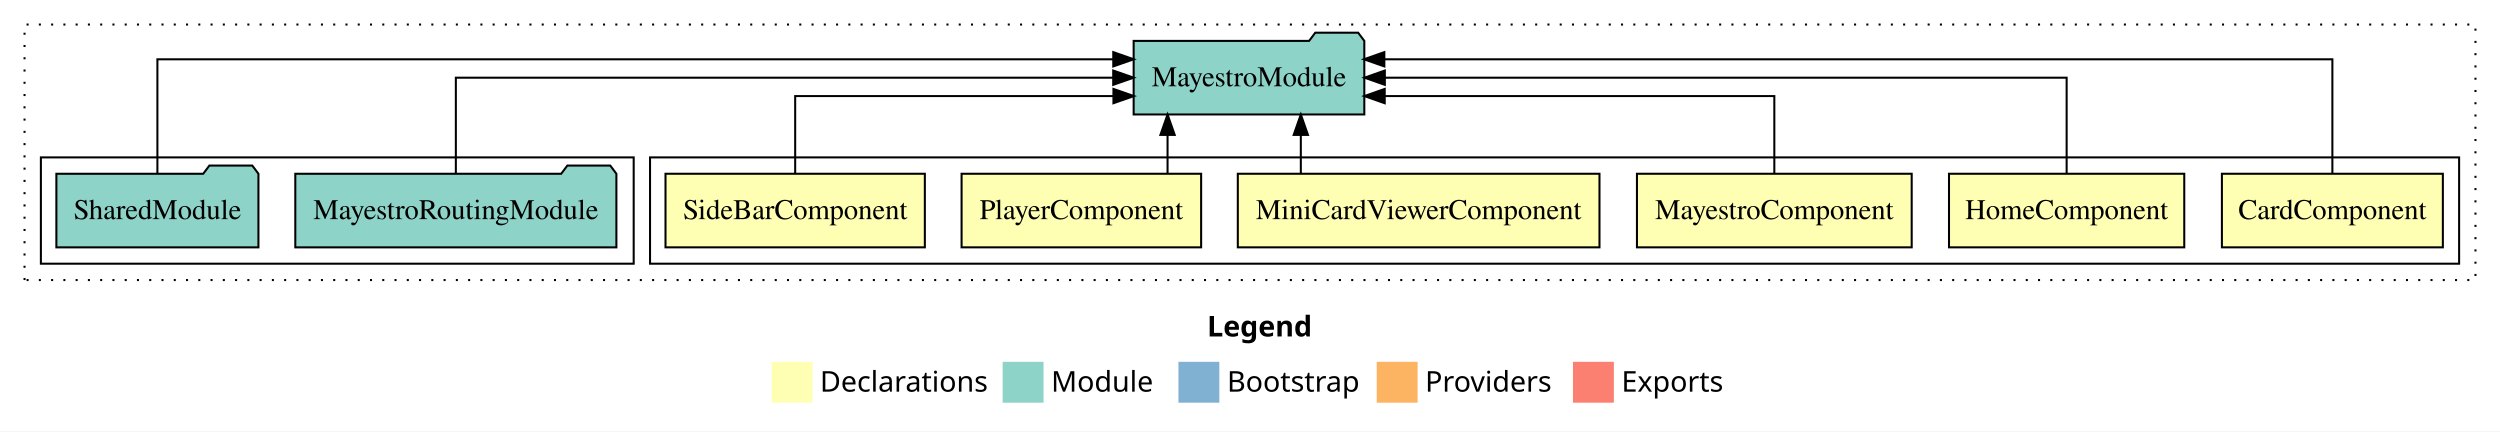
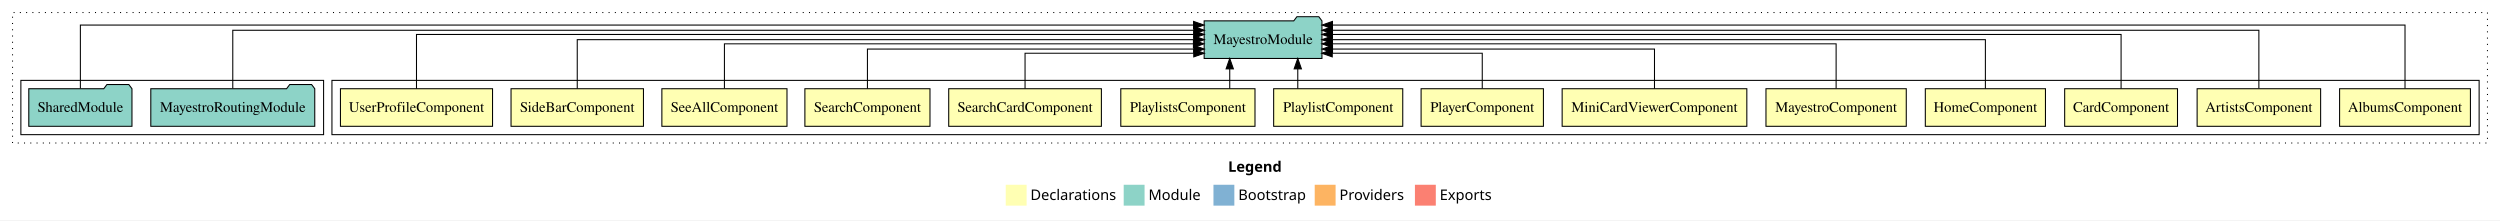
- <svg xmlns="http://www.w3.org/2000/svg" width="1223pt" height="211pt" viewBox="0.00 0.00 1223.00 211.00">
+ <svg xmlns="http://www.w3.org/2000/svg" width="2395pt" height="211pt" viewBox="0.00 0.00 2395.00 211.00">
  <g id="graph0" class="graph" transform="scale(1 1) rotate(0) translate(4 207)">
-     <polygon fill="#ffffff" stroke="transparent" points="-4,4 -4,-207 1219,-207 1219,4 -4,4" />
-     <text text-anchor="start" x="586.509" y="-42.4" font-family="sans-serif" font-weight="bold" font-size="14.00" fill="#000000">Legend</text>
-     <polygon fill="#ffffb3" stroke="transparent" points="373.5,-10 373.5,-30 393.5,-30 393.5,-10 373.5,-10" />
-     <text text-anchor="start" x="397.129" y="-15.4" font-family="sans-serif" font-size="14.00" fill="#000000">  Declarations</text>
-     <polygon fill="#8dd3c7" stroke="transparent" points="486.5,-10 486.5,-30 506.5,-30 506.5,-10 486.5,-10" />
-     <text text-anchor="start" x="510.225" y="-15.4" font-family="sans-serif" font-size="14.00" fill="#000000">  Module</text>
-     <polygon fill="#80b1d3" stroke="transparent" points="572.5,-10 572.5,-30 592.5,-30 592.5,-10 572.5,-10" />
-     <text text-anchor="start" x="596.281" y="-15.4" font-family="sans-serif" font-size="14.00" fill="#000000">  Bootstrap</text>
-     <polygon fill="#fdb462" stroke="transparent" points="669.5,-10 669.5,-30 689.5,-30 689.5,-10 669.5,-10" />
-     <text text-anchor="start" x="693.173" y="-15.4" font-family="sans-serif" font-size="14.00" fill="#000000">  Providers</text>
-     <polygon fill="#fb8072" stroke="transparent" points="765.5,-10 765.5,-30 785.5,-30 785.5,-10 765.5,-10" />
-     <text text-anchor="start" x="789.226" y="-15.4" font-family="sans-serif" font-size="14.00" fill="#000000">  Exports</text>
+     <polygon fill="#ffffff" stroke="transparent" points="-4,4 -4,-207 2391,-207 2391,4 -4,4" />
+     <text text-anchor="start" x="1172.509" y="-42.4" font-family="sans-serif" font-weight="bold" font-size="14.00" fill="#000000">Legend</text>
+     <polygon fill="#ffffb3" stroke="transparent" points="959.5,-10 959.5,-30 979.5,-30 979.5,-10 959.5,-10" />
+     <text text-anchor="start" x="983.129" y="-15.4" font-family="sans-serif" font-size="14.00" fill="#000000">  Declarations</text>
+     <polygon fill="#8dd3c7" stroke="transparent" points="1072.5,-10 1072.5,-30 1092.5,-30 1092.5,-10 1072.5,-10" />
+     <text text-anchor="start" x="1096.225" y="-15.4" font-family="sans-serif" font-size="14.00" fill="#000000">  Module</text>
+     <polygon fill="#80b1d3" stroke="transparent" points="1158.5,-10 1158.5,-30 1178.5,-30 1178.5,-10 1158.5,-10" />
+     <text text-anchor="start" x="1182.281" y="-15.4" font-family="sans-serif" font-size="14.00" fill="#000000">  Bootstrap</text>
+     <polygon fill="#fdb462" stroke="transparent" points="1255.5,-10 1255.5,-30 1275.5,-30 1275.5,-10 1255.5,-10" />
+     <text text-anchor="start" x="1279.173" y="-15.4" font-family="sans-serif" font-size="14.00" fill="#000000">  Providers</text>
+     <polygon fill="#fb8072" stroke="transparent" points="1351.5,-10 1351.5,-30 1371.5,-30 1371.5,-10 1351.5,-10" />
+     <text text-anchor="start" x="1375.226" y="-15.4" font-family="sans-serif" font-size="14.00" fill="#000000">  Exports</text>
    <g id="clust1" class="cluster">
-       <polygon fill="none" stroke="#000000" stroke-dasharray="1,5" points="8,-70 8,-195 1207,-195 1207,-70 8,-70" />
+       <polygon fill="none" stroke="#000000" stroke-dasharray="1,5" points="8,-70 8,-195 2379,-195 2379,-70 8,-70" />
    </g>
    <g id="clust2" class="cluster">
-       <polygon fill="none" stroke="#000000" points="314,-78 314,-130 1199,-130 1199,-78 314,-78" />
+       <polygon fill="none" stroke="#000000" points="314,-78 314,-130 2371,-130 2371,-78 314,-78" />
    </g>
-     <g id="clust9" class="cluster">
+     <g id="clust17" class="cluster">
      <polygon fill="none" stroke="#000000" points="16,-78 16,-130 306,-130 306,-78 16,-78" />
    </g>
    <g id="node1" class="node">
-       <polygon fill="#ffffb3" stroke="#000000" points="1191.045,-122 1082.955,-122 1082.955,-86 1191.045,-86 1191.045,-122" />
-       <text text-anchor="middle" x="1137" y="-99.8" font-family="Times,serif" font-size="14.00" fill="#000000">CardComponent</text>
+       <polygon fill="#ffffb3" stroke="#000000" points="2362.665,-122 2237.335,-122 2237.335,-86 2362.665,-86 2362.665,-122" />
+       <text text-anchor="middle" x="2300" y="-99.8" font-family="Times,serif" font-size="14.00" fill="#000000">AlbumsComponent</text>
+     </g>
+     <g id="node15" class="node">
+       <polygon fill="#8dd3c7" stroke="#000000" points="1262.42,-187 1259.42,-191 1238.42,-191 1235.42,-187 1149.58,-187 1149.58,-151 1262.42,-151 1262.42,-187" />
+       <text text-anchor="middle" x="1206" y="-164.8" font-family="Times,serif" font-size="14.00" fill="#000000">MayestroModule</text>
+     </g>
+     <g id="edge1" class="edge">
+       <path fill="none" stroke="#000000" d="M2300,-122.323C2300,-145.66 2300,-183 2300,-183 2300,-183 1272.514,-183 1272.514,-183" />
+       <polygon fill="#000000" stroke="#000000" points="1272.514,-179.5 1262.514,-183 1272.514,-186.5 1272.514,-179.5" />
+     </g>
+     <g id="node2" class="node">
+       <polygon fill="#ffffb3" stroke="#000000" points="2219.161,-122 2100.839,-122 2100.839,-86 2219.161,-86 2219.161,-122" />
+       <text text-anchor="middle" x="2160" y="-99.8" font-family="Times,serif" font-size="14.00" fill="#000000">ArtistsComponent</text>
+     </g>
+     <g id="edge2" class="edge">
+       <path fill="none" stroke="#000000" d="M2160,-122.292C2160,-144.206 2160,-178 2160,-178 2160,-178 1272.467,-178 1272.467,-178" />
+       <polygon fill="#000000" stroke="#000000" points="1272.467,-174.5 1262.467,-178 1272.467,-181.5 1272.467,-174.5" />
+     </g>
+     <g id="node3" class="node">
+       <polygon fill="#ffffb3" stroke="#000000" points="2082.045,-122 1973.955,-122 1973.955,-86 2082.045,-86 2082.045,-122" />
+       <text text-anchor="middle" x="2028" y="-99.8" font-family="Times,serif" font-size="14.00" fill="#000000">CardComponent</text>
+     </g>
+     <g id="edge3" class="edge">
+       <path fill="none" stroke="#000000" d="M2028,-122.027C2028,-142.767 2028,-174 2028,-174 2028,-174 1272.499,-174 1272.499,-174" />
+       <polygon fill="#000000" stroke="#000000" points="1272.499,-170.5 1262.499,-174 1272.499,-177.5 1272.499,-170.5" />
+     </g>
+     <g id="node4" class="node">
+       <polygon fill="#ffffb3" stroke="#000000" points="1955.545,-122 1840.455,-122 1840.455,-86 1955.545,-86 1955.545,-122" />
+       <text text-anchor="middle" x="1898" y="-99.8" font-family="Times,serif" font-size="14.00" fill="#000000">HomeComponent</text>
+     </g>
+     <g id="edge4" class="edge">
+       <path fill="none" stroke="#000000" d="M1898,-122.106C1898,-141.339 1898,-169 1898,-169 1898,-169 1272.336,-169 1272.336,-169" />
+       <polygon fill="#000000" stroke="#000000" points="1272.336,-165.5 1262.336,-169 1272.336,-172.5 1272.336,-165.5" />
+     </g>
+     <g id="node5" class="node">
+       <polygon fill="#ffffb3" stroke="#000000" points="1822.202,-122 1687.798,-122 1687.798,-86 1822.202,-86 1822.202,-122" />
+       <text text-anchor="middle" x="1755" y="-99.8" font-family="Times,serif" font-size="14.00" fill="#000000">MayestroComponent</text>
+     </g>
+     <g id="edge5" class="edge">
+       <path fill="none" stroke="#000000" d="M1755,-122.302C1755,-140.27 1755,-165 1755,-165 1755,-165 1272.428,-165 1272.428,-165" />
+       <polygon fill="#000000" stroke="#000000" points="1272.428,-161.5 1262.428,-165 1272.428,-168.5 1272.428,-161.5" />
+     </g>
+     <g id="node6" class="node">
+       <polygon fill="#ffffb3" stroke="#000000" points="1669.464,-122 1492.536,-122 1492.536,-86 1669.464,-86 1669.464,-122" />
+       <text text-anchor="middle" x="1581" y="-99.8" font-family="Times,serif" font-size="14.00" fill="#000000">MiniCardViewerComponent</text>
+     </g>
+     <g id="edge6" class="edge">
+       <path fill="none" stroke="#000000" d="M1581,-122.027C1581,-138.398 1581,-160 1581,-160 1581,-160 1272.547,-160 1272.547,-160" />
+       <polygon fill="#000000" stroke="#000000" points="1272.547,-156.5 1262.547,-160 1272.547,-163.5 1272.547,-156.5" />
    </g>
    <g id="node7" class="node">
-       <polygon fill="#8dd3c7" stroke="#000000" points="663.42,-187 660.42,-191 639.42,-191 636.42,-187 550.58,-187 550.58,-151 663.42,-151 663.42,-187" />
-       <text text-anchor="middle" x="607" y="-164.8" font-family="Times,serif" font-size="14.00" fill="#000000">MayestroModule</text>
+       <polygon fill="#ffffb3" stroke="#000000" points="1474.595,-122 1357.405,-122 1357.405,-86 1474.595,-86 1474.595,-122" />
+       <text text-anchor="middle" x="1416" y="-99.8" font-family="Times,serif" font-size="14.00" fill="#000000">PlayerComponent</text>
    </g>
-     <g id="edge1" class="edge">
-       <path fill="none" stroke="#000000" d="M1137,-122.292C1137,-144.206 1137,-178 1137,-178 1137,-178 673.217,-178 673.217,-178" />
-       <polygon fill="#000000" stroke="#000000" points="673.218,-174.5 663.217,-178 673.217,-181.5 673.218,-174.5" />
-     </g>
-     <g id="node2" class="node">
-       <polygon fill="#ffffb3" stroke="#000000" points="1064.545,-122 949.455,-122 949.455,-86 1064.545,-86 1064.545,-122" />
-       <text text-anchor="middle" x="1007" y="-99.8" font-family="Times,serif" font-size="14.00" fill="#000000">HomeComponent</text>
-     </g>
-     <g id="edge2" class="edge">
-       <path fill="none" stroke="#000000" d="M1007,-122.106C1007,-141.339 1007,-169 1007,-169 1007,-169 673.462,-169 673.462,-169" />
-       <polygon fill="#000000" stroke="#000000" points="673.462,-165.5 663.462,-169 673.462,-172.5 673.462,-165.5" />
-     </g>
-     <g id="node3" class="node">
-       <polygon fill="#ffffb3" stroke="#000000" points="931.202,-122 796.798,-122 796.798,-86 931.202,-86 931.202,-122" />
-       <text text-anchor="middle" x="864" y="-99.8" font-family="Times,serif" font-size="14.00" fill="#000000">MayestroComponent</text>
-     </g>
-     <g id="edge3" class="edge">
-       <path fill="none" stroke="#000000" d="M864,-122.027C864,-138.398 864,-160 864,-160 864,-160 673.4,-160 673.4,-160" />
-       <polygon fill="#000000" stroke="#000000" points="673.4,-156.5 663.4,-160 673.4,-163.5 673.4,-156.5" />
-     </g>
-     <g id="node4" class="node">
-       <polygon fill="#ffffb3" stroke="#000000" points="778.464,-122 601.536,-122 601.536,-86 778.464,-86 778.464,-122" />
-       <text text-anchor="middle" x="690" y="-99.8" font-family="Times,serif" font-size="14.00" fill="#000000">MiniCardViewerComponent</text>
-     </g>
-     <g id="edge4" class="edge">
-       <path fill="none" stroke="#000000" d="M632.364,-122.106C632.364,-122.106 632.364,-140.991 632.364,-140.991" />
-       <polygon fill="#000000" stroke="#000000" points="628.864,-140.991 632.364,-150.991 635.864,-140.991 628.864,-140.991" />
-     </g>
-     <g id="node5" class="node">
-       <polygon fill="#ffffb3" stroke="#000000" points="583.595,-122 466.405,-122 466.405,-86 583.595,-86 583.595,-122" />
-       <text text-anchor="middle" x="525" y="-99.8" font-family="Times,serif" font-size="14.00" fill="#000000">PlayerComponent</text>
-     </g>
-     <g id="edge5" class="edge">
-       <path fill="none" stroke="#000000" d="M567.169,-122.106C567.169,-122.106 567.169,-140.991 567.169,-140.991" />
-       <polygon fill="#000000" stroke="#000000" points="563.669,-140.991 567.169,-150.991 570.669,-140.991 563.669,-140.991" />
-     </g>
-     <g id="node6" class="node">
-       <polygon fill="#ffffb3" stroke="#000000" points="448.433,-122 321.567,-122 321.567,-86 448.433,-86 448.433,-122" />
-       <text text-anchor="middle" x="385" y="-99.8" font-family="Times,serif" font-size="14.00" fill="#000000">SideBarComponent</text>
-     </g>
-     <g id="edge6" class="edge">
-       <path fill="none" stroke="#000000" d="M385,-122.027C385,-138.398 385,-160 385,-160 385,-160 540.693,-160 540.693,-160" />
-       <polygon fill="#000000" stroke="#000000" points="540.693,-163.5 550.693,-160 540.693,-156.5 540.693,-163.5" />
+     <g id="edge7" class="edge">
+       <path fill="none" stroke="#000000" d="M1416,-122.187C1416,-137.182 1416,-156 1416,-156 1416,-156 1272.276,-156 1272.276,-156" />
+       <polygon fill="#000000" stroke="#000000" points="1272.276,-152.5 1262.276,-156 1272.276,-159.5 1272.276,-152.5" />
    </g>
    <g id="node8" class="node">
+       <polygon fill="#ffffb3" stroke="#000000" points="1339.837,-122 1216.163,-122 1216.163,-86 1339.837,-86 1339.837,-122" />
+       <text text-anchor="middle" x="1278" y="-99.8" font-family="Times,serif" font-size="14.00" fill="#000000">PlaylistComponent</text>
+     </g>
+     <g id="edge8" class="edge">
+       <path fill="none" stroke="#000000" d="M1239.271,-122.106C1239.271,-122.106 1239.271,-140.991 1239.271,-140.991" />
+       <polygon fill="#000000" stroke="#000000" points="1235.771,-140.991 1239.271,-150.991 1242.771,-140.991 1235.771,-140.991" />
+     </g>
+     <g id="node9" class="node">
+       <polygon fill="#ffffb3" stroke="#000000" points="1198.281,-122 1069.719,-122 1069.719,-86 1198.281,-86 1198.281,-122" />
+       <text text-anchor="middle" x="1134" y="-99.8" font-family="Times,serif" font-size="14.00" fill="#000000">PlaylistsComponent</text>
+     </g>
+     <g id="edge9" class="edge">
+       <path fill="none" stroke="#000000" d="M1174.091,-122.106C1174.091,-122.106 1174.091,-140.991 1174.091,-140.991" />
+       <polygon fill="#000000" stroke="#000000" points="1170.591,-140.991 1174.091,-150.991 1177.591,-140.991 1170.591,-140.991" />
+     </g>
+     <g id="node10" class="node">
+       <polygon fill="#ffffb3" stroke="#000000" points="1051.132,-122 904.868,-122 904.868,-86 1051.132,-86 1051.132,-122" />
+       <text text-anchor="middle" x="978" y="-99.8" font-family="Times,serif" font-size="14.00" fill="#000000">SearchCardComponent</text>
+     </g>
+     <g id="edge10" class="edge">
+       <path fill="none" stroke="#000000" d="M978,-122.187C978,-137.182 978,-156 978,-156 978,-156 1139.64,-156 1139.64,-156" />
+       <polygon fill="#000000" stroke="#000000" points="1139.64,-159.5 1149.64,-156 1139.64,-152.5 1139.64,-159.5" />
+     </g>
+     <g id="node11" class="node">
+       <polygon fill="#ffffb3" stroke="#000000" points="886.92,-122 767.08,-122 767.08,-86 886.92,-86 886.92,-122" />
+       <text text-anchor="middle" x="827" y="-99.8" font-family="Times,serif" font-size="14.00" fill="#000000">SearchComponent</text>
+     </g>
+     <g id="edge11" class="edge">
+       <path fill="none" stroke="#000000" d="M827,-122.027C827,-138.398 827,-160 827,-160 827,-160 1139.669,-160 1139.669,-160" />
+       <polygon fill="#000000" stroke="#000000" points="1139.669,-163.5 1149.669,-160 1139.669,-156.5 1139.669,-163.5" />
+     </g>
+     <g id="node12" class="node">
+       <polygon fill="#ffffb3" stroke="#000000" points="749.933,-122 630.067,-122 630.067,-86 749.933,-86 749.933,-122" />
+       <text text-anchor="middle" x="690" y="-99.8" font-family="Times,serif" font-size="14.00" fill="#000000">SeeAllComponent</text>
+     </g>
+     <g id="edge12" class="edge">
+       <path fill="none" stroke="#000000" d="M690,-122.302C690,-140.27 690,-165 690,-165 690,-165 1139.303,-165 1139.303,-165" />
+       <polygon fill="#000000" stroke="#000000" points="1139.303,-168.5 1149.303,-165 1139.303,-161.5 1139.303,-168.5" />
+     </g>
+     <g id="node13" class="node">
+       <polygon fill="#ffffb3" stroke="#000000" points="612.433,-122 485.567,-122 485.567,-86 612.433,-86 612.433,-122" />
+       <text text-anchor="middle" x="549" y="-99.8" font-family="Times,serif" font-size="14.00" fill="#000000">SideBarComponent</text>
+     </g>
+     <g id="edge13" class="edge">
+       <path fill="none" stroke="#000000" d="M549,-122.106C549,-141.339 549,-169 549,-169 549,-169 1139.7,-169 1139.7,-169" />
+       <polygon fill="#000000" stroke="#000000" points="1139.701,-172.5 1149.7,-169 1139.7,-165.5 1139.701,-172.5" />
+     </g>
+     <g id="node14" class="node">
+       <polygon fill="#ffffb3" stroke="#000000" points="467.858,-122 322.142,-122 322.142,-86 467.858,-86 467.858,-122" />
+       <text text-anchor="middle" x="395" y="-99.8" font-family="Times,serif" font-size="14.00" fill="#000000">UserProfileComponent</text>
+     </g>
+     <g id="edge14" class="edge">
+       <path fill="none" stroke="#000000" d="M395,-122.027C395,-142.767 395,-174 395,-174 395,-174 1139.616,-174 1139.616,-174" />
+       <polygon fill="#000000" stroke="#000000" points="1139.616,-177.5 1149.616,-174 1139.616,-170.5 1139.616,-177.5" />
+     </g>
+     <g id="node16" class="node">
      <polygon fill="#8dd3c7" stroke="#000000" points="297.538,-122 294.538,-126 273.538,-126 270.538,-122 140.462,-122 140.462,-86 297.538,-86 297.538,-122" />
      <text text-anchor="middle" x="219" y="-99.8" font-family="Times,serif" font-size="14.00" fill="#000000">MayestroRoutingModule</text>
    </g>
-     <g id="edge7" class="edge">
-       <path fill="none" stroke="#000000" d="M219,-122.106C219,-141.339 219,-169 219,-169 219,-169 540.582,-169 540.582,-169" />
-       <polygon fill="#000000" stroke="#000000" points="540.582,-172.5 550.582,-169 540.581,-165.5 540.582,-172.5" />
+     <g id="edge15" class="edge">
+       <path fill="none" stroke="#000000" d="M219,-122.292C219,-144.206 219,-178 219,-178 219,-178 1139.749,-178 1139.749,-178" />
+       <polygon fill="#000000" stroke="#000000" points="1139.749,-181.5 1149.749,-178 1139.749,-174.5 1139.749,-181.5" />
    </g>
-     <g id="node9" class="node">
+     <g id="node17" class="node">
      <polygon fill="#8dd3c7" stroke="#000000" points="122.423,-122 119.423,-126 98.423,-126 95.423,-122 23.577,-122 23.577,-86 122.423,-86 122.423,-122" />
      <text text-anchor="middle" x="73" y="-99.8" font-family="Times,serif" font-size="14.00" fill="#000000">SharedModule</text>
    </g>
-     <g id="edge8" class="edge">
-       <path fill="none" stroke="#000000" d="M73,-122.292C73,-144.206 73,-178 73,-178 73,-178 540.61,-178 540.61,-178" />
-       <polygon fill="#000000" stroke="#000000" points="540.61,-181.5 550.61,-178 540.61,-174.5 540.61,-181.5" />
+     <g id="edge16" class="edge">
+       <path fill="none" stroke="#000000" d="M73,-122.323C73,-145.66 73,-183 73,-183 73,-183 1139.427,-183 1139.427,-183" />
+       <polygon fill="#000000" stroke="#000000" points="1139.427,-186.5 1149.427,-183 1139.427,-179.5 1139.427,-186.5" />
    </g>
  </g>
</svg>
